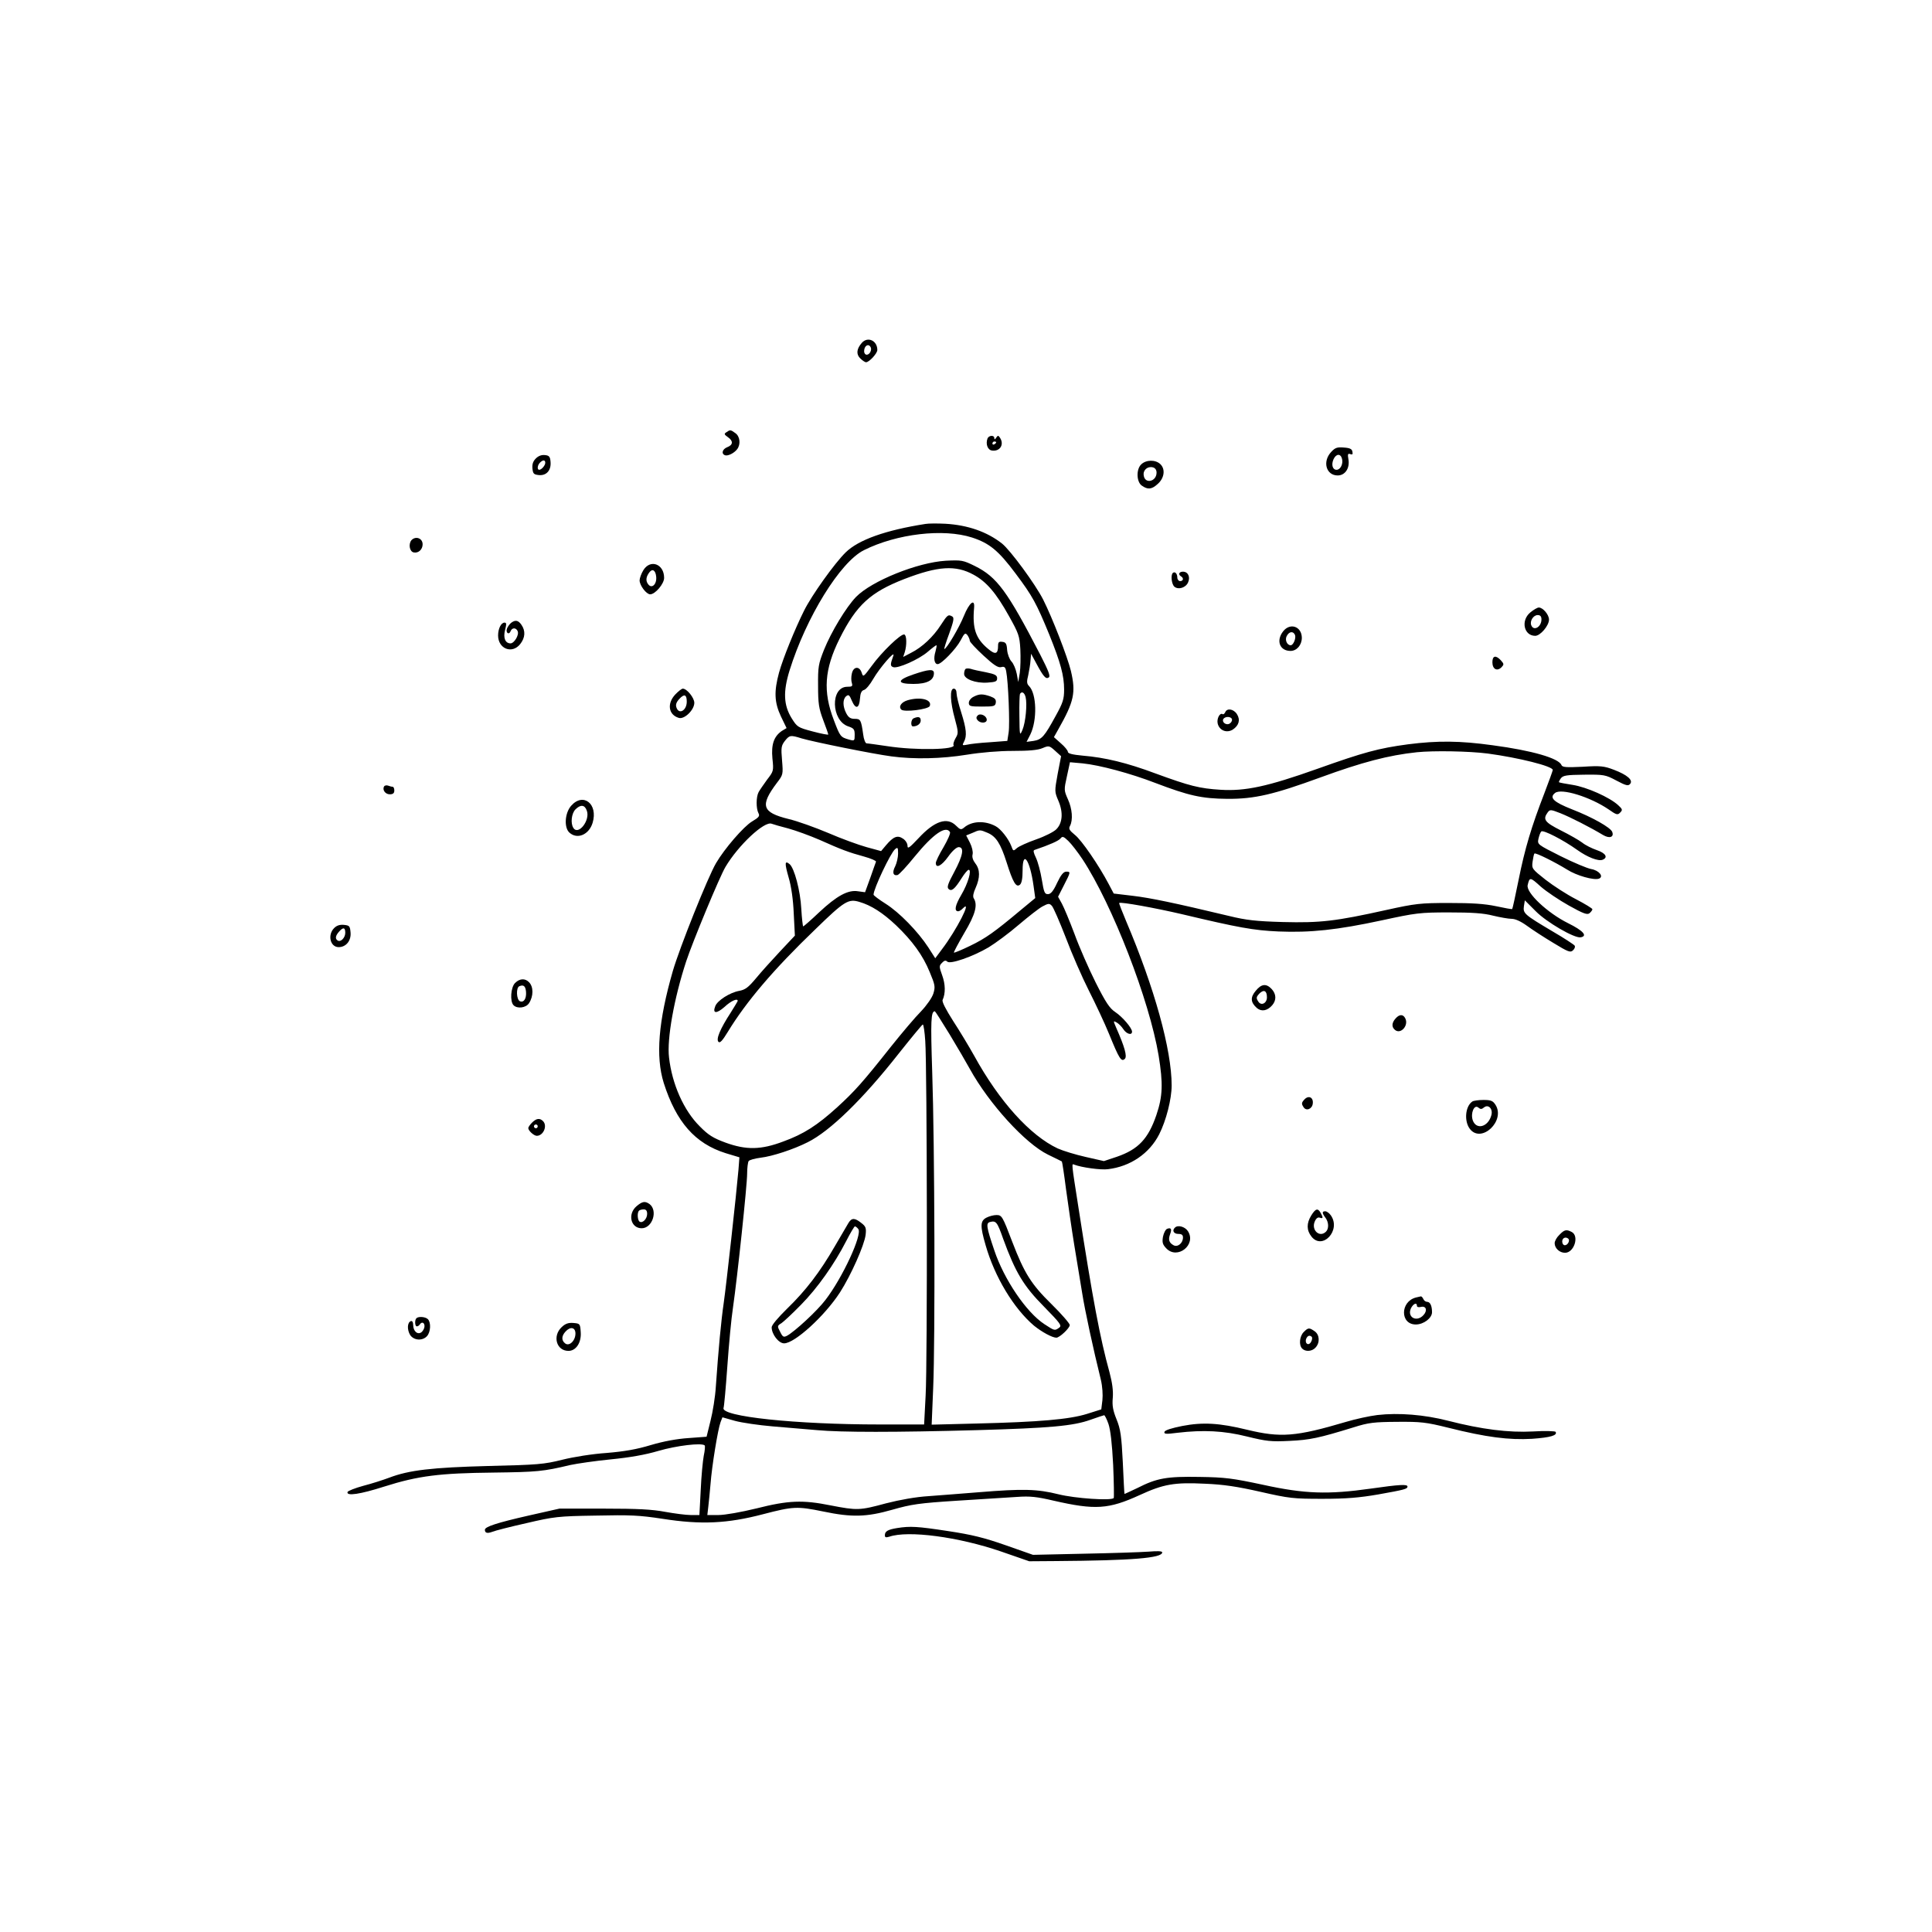
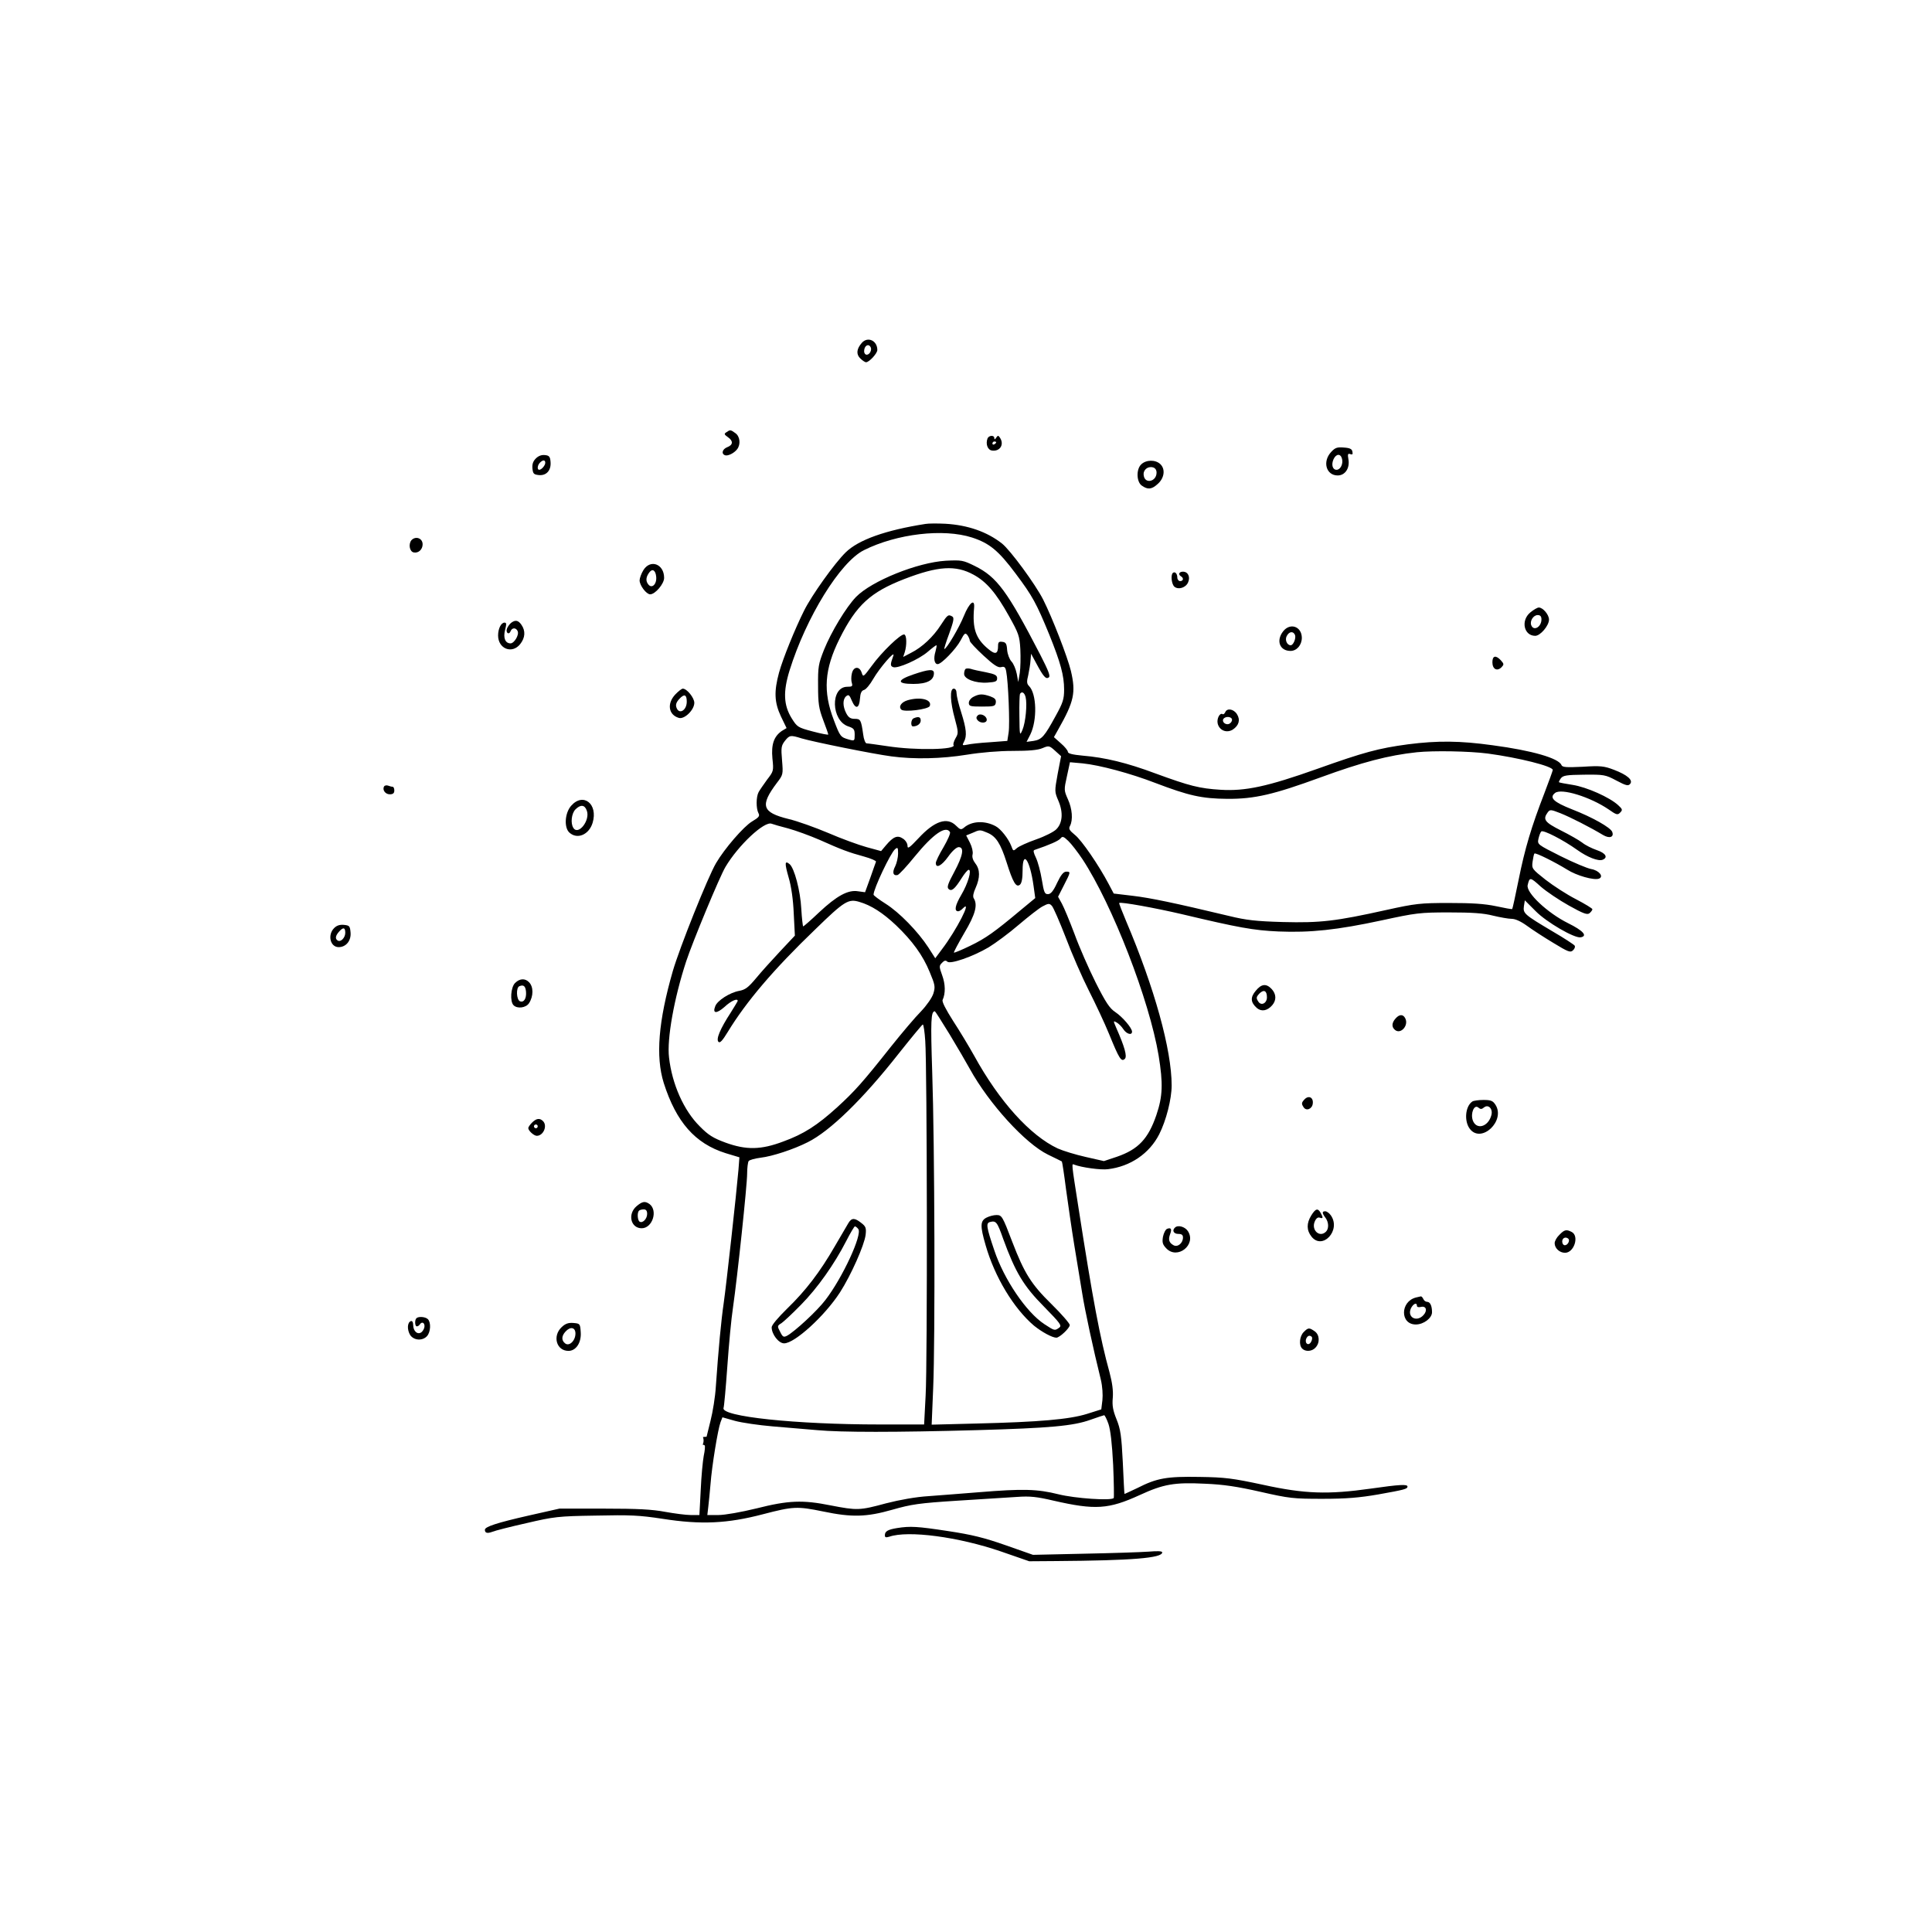
- <svg xmlns="http://www.w3.org/2000/svg" version="1.0" width="1024pt" height="1024pt" viewBox="0 0 1024 1024" preserveAspectRatio="xMidYMid meet">
-   <g transform="translate(0,1024) scale(0.1,-0.1)" fill="#000000" stroke="none">
-     <path d="M4568 8423 c-28 -32 -31 -60 -9 -82 12 -12 26 -21 31 -21 17 0 60 47 60 65 0 50 -51 73 -82 38z m46 -22 c9 -14 -4 -41 -20 -41 -8 0 -14 8 -14 18 0 29 22 43 34 23z" />
-     <path d="M3850 7949 c-13 -8 -12 -12 8 -26 29 -20 28 -41 -3 -53 -26 -10 -34 -35 -12 -43 15 -5 48 11 64 32 20 26 15 68 -9 85 -26 19 -28 19 -48 5z" />
-     <path d="M5234 7916 c-11 -30 1 -61 24 -64 42 -6 66 32 42 68 -9 13 -11 13 -20 0 -6 -10 -10 -11 -10 -2 0 17 -29 15 -36 -2z m46 -20 c0 -3 -4 -8 -10 -11 -5 -3 -10 -1 -10 4 0 6 5 11 10 11 6 0 10 -2 10 -4z" />
-     <path d="M7055 7844 c-47 -51 -26 -124 35 -124 39 0 65 38 57 85 -5 28 -3 33 10 28 11 -4 14 -1 11 13 -2 14 -13 20 -46 22 -35 3 -46 -1 -67 -24z m58 -36 c7 -26 -8 -58 -29 -58 -21 0 -29 27 -16 56 14 30 38 31 45 2z" />
-     <path d="M2840 7810 c-15 -15 -20 -31 -18 -53 3 -28 7 -32 34 -35 40 -4 66 25 62 70 -2 27 -7 34 -30 36 -17 2 -34 -4 -48 -18z m50 -23 c0 -14 -20 -37 -32 -37 -12 0 -10 24 4 38 16 16 28 15 28 -1z" />
-     <path d="M6048 7778 c-27 -27 -24 -93 4 -112 31 -22 52 -20 82 7 37 31 44 79 17 106 -26 26 -77 25 -103 -1z m82 -43 c0 -48 -62 -62 -68 -15 -5 28 20 50 48 43 13 -3 20 -14 20 -28z" />
-     <path d="M4905 7463 c-211 -33 -355 -84 -423 -151 -59 -58 -179 -226 -220 -308 -48 -96 -112 -253 -133 -329 -27 -100 -25 -157 10 -232 l30 -62 -25 -15 c-42 -29 -57 -71 -50 -146 7 -66 6 -68 -28 -112 -18 -25 -39 -55 -45 -66 -14 -26 -14 -87 -1 -112 8 -15 3 -22 -34 -44 -44 -26 -146 -144 -191 -221 -43 -73 -193 -448 -229 -572 -76 -264 -92 -452 -48 -593 66 -207 166 -321 328 -372 l73 -22 -5 -66 c-11 -128 -64 -607 -78 -705 -14 -96 -28 -246 -42 -445 -3 -52 -16 -133 -28 -180 l-21 -85 -95 -7 c-61 -4 -133 -17 -200 -37 -76 -23 -140 -34 -235 -42 -75 -5 -175 -21 -235 -36 -96 -24 -130 -27 -390 -33 -302 -8 -422 -22 -527 -62 -32 -12 -94 -32 -137 -43 -44 -12 -82 -27 -84 -33 -7 -23 67 -12 195 29 180 57 293 71 578 74 233 3 264 6 407 40 37 8 134 22 215 30 101 10 182 24 253 45 96 28 229 44 245 29 3 -3 1 -28 -5 -55 -5 -27 -13 -109 -16 -181 l-7 -133 -46 0 c-25 0 -86 8 -136 17 -69 13 -145 17 -325 17 l-235 0 -164 -37 c-167 -38 -231 -59 -231 -75 0 -17 12 -21 39 -11 14 6 96 27 181 46 146 34 167 37 367 40 182 4 231 2 355 -17 204 -32 344 -25 531 24 161 42 182 43 319 15 153 -32 230 -30 367 9 102 29 141 35 345 48 127 8 269 17 316 20 70 5 105 1 195 -20 219 -50 290 -46 456 30 126 58 184 68 345 60 99 -4 171 -15 295 -43 154 -35 174 -37 329 -37 125 0 196 6 294 23 140 25 156 29 156 42 0 13 -41 11 -195 -11 -226 -32 -350 -28 -569 20 -164 35 -202 40 -338 42 -174 3 -226 -6 -330 -59 -38 -18 -68 -32 -68 -31 -1 2 -5 78 -9 169 -7 140 -12 174 -33 226 -19 47 -24 73 -20 115 3 37 -3 80 -17 133 -51 184 -89 387 -165 875 -38 243 -37 233 -22 227 39 -15 141 -29 178 -24 119 14 220 83 272 185 37 73 66 187 66 259 0 189 -91 517 -241 870 -22 52 -39 96 -37 97 8 7 194 -27 331 -59 303 -72 380 -86 513 -92 170 -7 311 8 548 59 180 39 201 42 356 42 122 0 183 -4 233 -17 38 -9 82 -17 99 -17 19 0 48 -13 80 -36 27 -20 90 -61 140 -91 80 -49 92 -53 105 -40 9 8 13 19 9 25 -3 5 -56 40 -118 76 -150 89 -156 95 -151 133 l5 31 57 -57 c58 -59 206 -145 239 -139 38 7 14 35 -67 75 -109 54 -224 162 -214 202 10 43 13 43 69 -8 31 -27 98 -72 150 -101 77 -43 97 -50 109 -40 8 7 15 16 15 21 0 4 -39 28 -87 53 -49 25 -121 72 -161 103 -72 57 -74 59 -69 96 3 21 7 41 10 43 6 6 108 -45 173 -85 50 -32 142 -58 169 -48 27 11 0 44 -42 51 -21 4 -93 34 -161 68 -123 62 -124 62 -118 92 4 17 10 34 15 39 10 10 117 -45 191 -98 53 -38 111 -61 134 -52 30 12 17 35 -30 51 -26 9 -61 26 -78 40 -17 13 -68 42 -114 65 -85 43 -96 58 -69 95 12 16 16 16 67 -4 53 -21 159 -75 227 -116 34 -20 59 -11 48 17 -9 23 -104 77 -212 119 -99 39 -123 62 -91 87 33 27 187 -21 284 -87 41 -29 48 -31 61 -17 14 14 13 18 -11 40 -45 41 -165 95 -241 107 -38 6 -71 12 -72 14 -2 1 3 11 10 21 12 15 30 18 123 19 105 1 113 0 171 -31 51 -27 63 -30 73 -18 17 20 -15 48 -86 75 -52 20 -71 22 -166 16 -86 -4 -107 -3 -112 9 -14 36 -154 77 -365 105 -173 24 -291 25 -448 5 -157 -21 -234 -42 -481 -130 -264 -94 -382 -119 -512 -111 -113 7 -164 20 -347 87 -150 56 -265 84 -385 94 -53 5 -78 11 -78 20 0 7 -17 28 -37 45 l-37 33 23 41 c84 148 94 195 67 310 -18 74 -98 281 -147 378 -41 81 -174 262 -218 297 -80 63 -182 98 -300 105 -42 2 -89 2 -106 -1z m247 -72 c92 -30 140 -69 231 -191 90 -120 110 -157 179 -325 59 -147 78 -215 78 -290 0 -50 -6 -70 -45 -140 -59 -108 -73 -125 -117 -132 l-37 -5 20 39 c37 76 34 216 -7 257 -12 12 -13 23 -4 58 5 24 11 59 12 78 l3 35 27 -50 c38 -71 51 -86 66 -76 11 6 0 34 -45 122 -174 336 -229 411 -346 469 -63 31 -70 32 -154 28 -150 -9 -393 -107 -476 -192 -52 -54 -131 -184 -170 -281 -29 -74 -32 -89 -31 -190 0 -94 4 -120 27 -181 15 -39 27 -74 27 -77 0 -3 -37 4 -82 16 -80 21 -83 24 -112 70 -43 70 -46 141 -11 254 88 282 268 574 394 637 174 87 421 116 573 67z m8 -197 c68 -37 119 -96 187 -218 52 -93 57 -106 61 -177 2 -43 1 -99 -3 -126 l-8 -48 -8 44 c-5 24 -17 54 -28 65 -11 12 -21 39 -23 61 -2 33 -7 41 -25 43 -18 3 -23 -2 -23 -20 0 -45 -14 -50 -53 -17 -66 55 -84 108 -74 219 4 50 -26 25 -54 -44 -25 -62 -92 -176 -104 -176 -2 0 9 37 26 82 23 64 27 83 17 90 -22 13 -26 10 -61 -44 -40 -63 -100 -119 -158 -148 l-42 -22 8 24 c12 38 11 91 -2 95 -17 6 -121 -94 -174 -168 -43 -58 -44 -59 -52 -34 -12 36 -44 33 -52 -5 -4 -16 -4 -39 0 -50 5 -17 2 -20 -24 -20 -91 0 -86 -180 5 -210 30 -10 34 -16 34 -45 0 -32 -1 -33 -30 -25 -45 13 -47 15 -80 102 -59 153 -51 270 30 433 89 178 163 246 343 316 179 69 272 75 367 23z m-20 -350 c0 -7 33 -42 73 -79 54 -50 77 -65 93 -61 17 5 23 0 27 -22 11 -54 20 -279 13 -324 l-7 -45 -92 -7 c-51 -3 -105 -9 -121 -13 -26 -5 -27 -4 -17 15 17 31 13 69 -14 155 -14 43 -25 89 -25 102 0 16 -6 25 -15 25 -22 0 -19 -70 6 -160 19 -70 19 -77 4 -102 -9 -16 -14 -32 -11 -37 16 -25 -201 -29 -350 -6 -54 8 -104 15 -111 15 -6 0 -15 21 -18 48 -11 77 -14 82 -45 82 -22 0 -33 7 -45 30 -19 37 -19 74 0 90 13 10 17 7 30 -24 20 -47 39 -42 43 11 2 29 8 42 21 46 10 2 32 28 49 58 34 59 118 156 107 124 -17 -47 -17 -55 -1 -61 24 -9 137 41 184 82 22 19 42 34 45 34 3 0 0 -15 -5 -34 -11 -36 -6 -66 12 -66 20 0 97 80 121 125 21 40 25 43 37 28 6 -9 12 -22 12 -29z m296 -299 c9 -37 0 -134 -17 -174 -14 -33 -15 -31 -16 75 -1 60 1 112 3 116 10 16 24 7 30 -17z m-1186 -219 c61 -18 376 -82 475 -95 119 -16 265 -13 400 9 74 12 168 20 243 20 85 0 133 4 158 15 33 14 36 13 66 -14 l32 -29 -18 -93 c-17 -94 -17 -95 4 -144 26 -61 22 -118 -12 -151 -13 -13 -60 -37 -106 -53 -46 -16 -92 -37 -102 -46 -19 -17 -20 -17 -30 11 -15 39 -56 91 -83 105 -57 31 -127 28 -168 -8 -15 -12 -20 -11 -42 11 -47 47 -114 25 -199 -67 -48 -51 -58 -58 -58 -40 0 13 -11 30 -24 38 -29 20 -51 11 -90 -35 l-26 -31 -77 21 c-43 12 -134 45 -203 75 -69 29 -163 63 -210 74 -142 35 -153 71 -62 192 33 43 33 45 27 119 -6 68 -4 78 15 103 25 31 29 32 90 13z m3636 -80 c163 -22 344 -67 344 -87 0 -4 -20 -59 -44 -122 -69 -178 -104 -295 -137 -460 -17 -84 -32 -153 -34 -155 -1 -2 -40 5 -86 15 -62 13 -127 17 -249 17 -152 0 -178 -3 -332 -37 -270 -60 -350 -69 -548 -64 -143 4 -195 10 -285 32 -293 70 -418 96 -511 107 l-101 12 -27 51 c-51 97 -143 232 -179 260 -29 24 -34 32 -26 47 17 32 12 92 -11 142 -21 47 -21 50 -5 122 l16 74 67 -6 c90 -9 254 -53 386 -104 176 -67 245 -83 381 -84 145 -1 246 23 495 114 219 80 359 117 510 133 88 9 276 6 376 -7z m-3708 -397 c40 -11 114 -38 165 -60 116 -52 156 -67 237 -89 36 -10 64 -22 63 -27 -2 -4 -15 -43 -30 -85 l-28 -77 -37 5 c-53 9 -113 -24 -207 -112 -43 -41 -81 -74 -84 -74 -2 0 -7 42 -10 93 -5 97 -37 216 -62 237 -26 21 -27 6 -5 -71 14 -47 24 -117 27 -191 l6 -117 -78 -83 c-43 -46 -101 -110 -128 -143 -41 -49 -57 -61 -90 -67 -49 -9 -115 -51 -126 -81 -16 -40 7 -41 49 -4 34 32 70 48 70 32 0 -2 -17 -30 -37 -62 -56 -86 -79 -141 -65 -155 8 -8 21 6 49 52 98 161 244 333 467 547 151 147 173 160 230 143 63 -18 125 -58 195 -124 86 -82 143 -160 179 -249 28 -67 30 -77 19 -113 -7 -22 -34 -61 -65 -94 -30 -30 -102 -115 -161 -189 -149 -188 -190 -234 -284 -320 -107 -97 -178 -142 -285 -181 -119 -45 -197 -46 -307 -6 -65 24 -91 40 -136 86 -85 84 -147 224 -163 365 -12 98 27 315 91 510 34 103 177 448 208 500 68 115 207 245 245 229 8 -3 48 -15 88 -25z m857 -19 c4 -6 -12 -42 -34 -80 -23 -38 -41 -76 -41 -84 0 -31 31 -15 66 34 21 30 44 50 55 50 31 0 23 -45 -23 -131 -33 -61 -40 -81 -31 -90 16 -16 33 -2 70 57 15 24 32 44 37 44 18 0 -4 -74 -39 -133 -33 -56 -39 -87 -16 -87 5 0 17 7 25 16 51 51 -34 -116 -112 -218 l-35 -47 -37 58 c-55 84 -153 185 -226 231 -35 22 -64 44 -64 48 0 31 90 221 114 241 14 12 16 9 16 -23 0 -20 -7 -50 -15 -67 -17 -32 -12 -52 12 -47 8 2 49 46 91 98 98 120 165 166 187 130z m199 -4 c45 -19 69 -56 101 -156 34 -108 51 -136 71 -119 9 8 14 32 14 76 0 112 39 55 58 -82 l9 -65 -75 -62 c-141 -118 -187 -151 -270 -191 -45 -22 -84 -38 -86 -36 -2 2 23 49 55 104 59 99 72 149 50 184 -6 9 -2 29 10 55 24 54 24 97 -1 129 -13 17 -19 34 -15 49 3 13 -3 39 -14 61 l-20 39 32 13 c40 18 41 18 81 1z m504 -141 c158 -241 354 -746 403 -1040 24 -148 22 -215 -12 -315 -43 -126 -96 -182 -209 -221 l-69 -23 -97 22 c-53 12 -119 32 -148 45 -145 68 -309 248 -443 492 -28 50 -78 133 -112 185 -38 60 -59 100 -55 110 16 35 15 83 -2 130 -17 47 -17 51 -1 67 12 13 20 14 28 6 15 -15 134 26 219 76 36 22 108 75 159 119 52 44 109 89 127 98 30 16 36 17 49 3 8 -8 41 -84 74 -169 32 -85 87 -211 122 -280 35 -69 84 -173 108 -232 53 -130 64 -148 83 -130 13 13 -1 63 -46 165 -16 37 -16 38 2 28 11 -6 27 -22 36 -36 17 -26 46 -34 46 -13 0 19 -50 78 -89 104 -30 20 -50 50 -104 157 -36 72 -87 188 -112 257 -26 69 -56 141 -67 161 l-20 36 31 61 c37 72 36 72 12 72 -14 0 -28 -17 -48 -59 -20 -44 -34 -60 -48 -60 -18 -1 -22 9 -33 76 -7 43 -21 95 -31 116 -13 27 -16 40 -8 42 82 28 127 48 138 61 10 13 16 11 41 -13 16 -15 50 -59 76 -98z m-705 -927 c41 -68 89 -150 107 -183 102 -185 294 -396 415 -455 39 -19 72 -35 73 -36 2 -2 12 -67 22 -146 11 -79 30 -213 44 -298 14 -85 33 -200 42 -255 14 -89 57 -289 99 -459 8 -34 11 -79 8 -107 l-6 -49 -76 -24 c-93 -29 -254 -43 -585 -51 l-238 -6 8 193 c11 254 8 1292 -5 1673 -9 277 -7 325 14 325 2 0 37 -55 78 -122z m-129 -35 c10 -135 12 -1708 2 -1880 l-8 -153 -236 0 c-443 0 -845 42 -827 88 3 7 12 107 20 220 8 114 21 254 30 312 23 159 75 648 75 710 0 30 4 60 8 66 4 6 33 14 64 18 61 7 174 44 249 82 119 59 295 231 484 472 66 83 123 152 126 152 4 0 10 -39 13 -87z m971 -2030 c11 -33 19 -102 25 -218 4 -93 5 -172 3 -175 -14 -15 -205 -2 -293 20 -112 28 -189 30 -420 11 -91 -7 -212 -17 -270 -21 -65 -4 -150 -19 -224 -38 -140 -38 -153 -38 -293 -11 -149 30 -224 27 -394 -16 -82 -20 -167 -35 -201 -35 l-59 0 5 43 c3 23 8 78 12 122 7 94 39 290 53 327 l10 26 67 -19 c37 -10 127 -23 198 -29 72 -6 178 -15 236 -20 131 -12 415 -12 850 0 384 11 509 22 600 55 36 13 68 23 72 24 3 1 14 -20 23 -46z" />
-     <path d="M5117 6694 c-4 -4 -7 -16 -7 -26 0 -27 60 -50 123 -46 44 3 52 6 52 23 0 16 -11 22 -60 32 -33 6 -69 14 -80 18 -11 3 -24 3 -28 -1z" />
-     <path d="M4840 6665 c-88 -30 -87 -50 1 -50 72 0 109 19 109 57 0 23 -25 22 -110 -7z" />
-     <path d="M5160 6547 c-14 -7 -25 -21 -25 -32 0 -18 7 -20 70 -20 64 0 70 2 73 21 2 17 -5 24 -29 33 -41 14 -58 14 -89 -2z" />
-     <path d="M4812 6529 c-35 -10 -51 -34 -35 -50 15 -15 144 1 151 19 13 34 -48 50 -116 31z" />
-     <path d="M5182 6448 c-8 -8 -9 -15 -1 -25 15 -18 49 -17 49 2 0 21 -34 37 -48 23z" />
-     <path d="M4843 6433 c-15 -5 -18 -43 -4 -43 23 0 41 14 41 31 0 19 -12 23 -37 12z" />
-     <path d="M5230 3787 c-35 -17 -36 -44 -6 -147 48 -168 149 -335 256 -426 42 -34 97 -64 119 -64 17 0 71 51 71 67 0 8 -44 59 -98 112 -106 104 -143 163 -206 327 -53 139 -56 144 -85 144 -14 0 -37 -6 -51 -13z m87 -113 c65 -178 108 -250 216 -359 88 -90 96 -101 81 -112 -24 -17 -24 -17 -79 19 -96 63 -214 238 -265 391 -42 124 -45 144 -23 150 32 8 38 2 70 -89z" />
-     <path d="M4497 3758 c-8 -13 -40 -68 -72 -123 -79 -137 -154 -235 -252 -330 -49 -48 -83 -88 -83 -100 0 -37 37 -85 66 -85 56 0 215 145 296 270 59 92 129 250 136 305 4 36 1 45 -23 63 -35 28 -51 28 -68 0z m52 -32 c23 -28 -83 -258 -174 -376 -44 -58 -162 -167 -204 -190 -18 -9 -23 -6 -36 21 -16 30 -16 32 7 46 13 9 59 52 103 97 87 88 177 215 240 338 22 43 43 78 46 78 4 0 12 -6 18 -14z" />
-     <path d="M2180 7376 c-16 -21 -9 -60 13 -64 25 -5 47 16 47 43 0 33 -38 46 -60 21z" />
-     <path d="M3410 7218 c-11 -18 -20 -43 -20 -54 0 -27 36 -74 56 -74 27 0 74 56 74 87 0 74 -73 101 -110 41z m68 -35 c4 -40 -24 -66 -43 -39 -14 18 -11 40 8 64 16 20 32 8 35 -25z" />
-     <path d="M6216 7203 c-12 -12 -6 -61 9 -73 21 -17 60 -5 72 23 13 29 0 57 -27 57 -21 0 -27 -15 -10 -25 15 -9 12 -25 -5 -25 -8 0 -15 9 -15 19 0 21 -13 34 -24 24z" />
-     <path d="M8111 6994 c-52 -43 -34 -124 26 -124 27 0 73 54 73 86 0 26 -32 64 -54 64 -8 0 -28 -12 -45 -26z m59 -37 c0 -40 -41 -64 -54 -31 -9 22 11 54 34 54 14 0 20 -7 20 -23z" />
-     <path d="M2708 6938 c-8 -7 -18 -21 -21 -30 -8 -22 11 -35 19 -14 8 21 30 20 38 0 8 -20 -19 -64 -38 -64 -28 0 -40 29 -29 71 8 31 8 39 -3 39 -18 0 -34 -32 -34 -68 0 -71 74 -100 117 -46 27 34 29 70 7 102 -17 25 -33 28 -56 10z" />
-     <path d="M6801 6894 c-39 -50 -18 -104 39 -104 33 0 60 31 60 70 -1 60 -62 81 -99 34z m63 -20 c6 -17 -9 -54 -23 -54 -20 0 -32 29 -21 49 13 25 35 27 44 5z" />
-     <path d="M7910 6730 c0 -36 24 -50 48 -27 14 15 14 18 -3 37 -27 29 -45 25 -45 -10z" />
-     <path d="M3579 6559 c-45 -48 -36 -108 19 -124 29 -9 82 42 82 80 0 26 -39 75 -61 75 -6 0 -24 -14 -40 -31z m61 -38 c0 -47 -42 -71 -55 -30 -5 14 0 28 16 45 26 28 39 23 39 -15z" />
-     <path d="M6494 6465 c-4 -8 -10 -13 -14 -10 -15 9 -32 -25 -26 -50 9 -37 48 -52 80 -32 33 22 41 52 22 82 -18 28 -53 33 -62 10z m36 -40 c0 -9 -7 -18 -16 -22 -18 -7 -39 11 -30 26 11 17 46 13 46 -4z" />
-     <path d="M2036 6072 c-11 -18 6 -42 30 -42 17 0 24 6 24 20 0 11 -4 20 -9 20 -5 0 -16 3 -24 6 -8 3 -18 1 -21 -4z" />
-     <path d="M3027 5969 c-34 -39 -38 -116 -9 -142 42 -38 104 -11 123 52 30 100 -50 163 -114 90z m83 -25 c20 -51 -45 -134 -71 -92 -16 24 -10 77 11 98 27 27 49 25 60 -6z" />
-     <path d="M1771 5321 c-36 -36 -21 -101 24 -101 39 0 67 34 63 78 -3 34 -6 37 -35 40 -22 2 -38 -3 -52 -17z m59 -25 c0 -26 -24 -51 -40 -41 -15 9 -12 26 7 47 22 25 33 23 33 -6z" />
-     <path d="M2730 5030 c-23 -23 -28 -98 -8 -118 20 -20 66 -14 82 11 24 37 24 87 0 111 -21 22 -50 20 -74 -4z m58 -46 c3 -36 -11 -59 -32 -51 -19 8 -22 73 -3 80 22 9 32 1 35 -29z" />
-     <path d="M6656 4989 c-30 -35 -28 -62 6 -92 24 -20 55 -15 81 15 23 27 22 59 -3 86 -28 30 -54 28 -84 -9z m59 -35 c0 -32 -31 -47 -46 -22 -12 18 -11 24 7 43 23 22 39 14 39 -21z" />
-     <path d="M7397 4842 c-21 -23 -22 -46 -3 -61 30 -25 74 24 54 62 -11 22 -31 22 -51 -1z" />
-     <path d="M6915 4414 c-17 -18 -18 -24 -6 -42 14 -23 46 -10 49 19 4 32 -21 45 -43 23z" />
-     <path d="M7804 4402 c-38 -25 -45 -105 -13 -146 61 -78 190 44 135 129 -14 21 -24 25 -64 25 -26 0 -52 -4 -58 -8z m61 -32 c23 19 48 -6 40 -39 -16 -64 -80 -82 -99 -29 -13 38 8 86 29 68 12 -10 18 -10 30 0z" />
-     <path d="M2820 4290 c-11 -11 -20 -24 -20 -29 0 -14 30 -41 45 -41 35 0 58 53 33 78 -17 17 -35 15 -58 -8z m30 -20 c0 -5 -4 -10 -10 -10 -5 0 -10 5 -10 10 0 6 5 10 10 10 6 0 10 -4 10 -10z" />
-     <path d="M3374 3847 c-49 -42 -31 -117 27 -117 57 0 87 93 42 128 -24 17 -38 15 -69 -11z m56 -41 c0 -26 -24 -51 -40 -41 -11 7 -14 48 -3 58 3 4 15 7 25 7 12 0 18 -7 18 -24z" />
-     <path d="M6950 3798 c-26 -42 -25 -79 1 -112 58 -74 158 33 103 112 -8 12 -22 22 -30 22 -18 0 -17 -10 1 -34 18 -24 19 -58 3 -74 -34 -34 -80 9 -59 55 7 16 17 23 26 19 18 -6 19 -1 5 25 -15 27 -27 24 -50 -13z" />
-     <path d="M6227 3733 c-16 -15 -6 -33 18 -33 18 0 25 -5 25 -19 0 -30 -28 -53 -50 -41 -24 13 -29 30 -18 59 10 27 5 36 -16 28 -8 -3 -18 -22 -22 -42 -5 -30 -2 -41 17 -61 59 -63 162 19 115 91 -16 24 -54 34 -69 18z" />
-     <path d="M8265 3695 c-14 -13 -25 -33 -25 -44 0 -27 26 -51 55 -51 48 0 76 88 36 110 -29 15 -39 13 -66 -15z m48 -21 c9 -10 -4 -34 -19 -34 -8 0 -14 9 -14 20 0 19 19 27 33 14z" />
-     <path d="M7505 3363 c-84 -21 -85 -143 -1 -143 42 0 86 34 86 65 0 34 -10 55 -26 55 -8 0 -17 7 -20 15 -4 8 -9 14 -13 14 -3 -1 -15 -3 -26 -6z m5 -44 c0 -7 9 -9 21 -6 28 7 36 -19 14 -43 -36 -40 -88 -12 -67 35 12 25 32 34 32 14z" />
-     <path d="M2207 3253 c-10 -10 -8 -43 2 -43 6 0 13 5 16 10 10 16 25 11 25 -9 0 -10 -7 -24 -15 -31 -20 -17 -45 3 -45 37 0 15 -5 23 -12 21 -20 -7 -21 -46 -4 -74 20 -29 65 -32 89 -6 20 22 22 73 5 90 -13 13 -50 16 -61 5z" />
-     <path d="M2977 3206 c-50 -47 -28 -126 36 -126 40 0 69 44 65 99 -3 45 -4 46 -39 49 -26 2 -42 -3 -62 -22z m73 -34 c0 -38 -33 -70 -55 -52 -20 16 -19 39 2 62 26 29 53 23 53 -10z" />
-     <path d="M6910 3180 c-22 -22 -27 -69 -8 -88 18 -18 53 -15 71 6 24 26 21 68 -5 86 -29 20 -34 20 -58 -4z m43 -26 c3 -4 2 -16 -4 -26 -13 -24 -35 -9 -26 16 7 17 19 21 30 10z" />
-     <path d="M7300 2740 c-41 -5 -115 -21 -165 -36 -267 -79 -347 -85 -525 -42 -147 36 -235 41 -344 20 -55 -11 -91 -22 -94 -31 -4 -12 8 -13 69 -5 137 16 245 11 369 -20 102 -25 127 -28 225 -23 108 5 155 15 340 72 79 25 107 28 230 29 126 1 153 -2 270 -31 203 -51 323 -66 445 -59 98 7 136 18 125 37 -3 4 -57 6 -119 2 -130 -7 -273 11 -452 57 -125 32 -260 43 -374 30z" />
-     <path d="M4755 2141 c-49 -8 -65 -17 -65 -38 0 -12 5 -13 23 -8 100 35 368 -1 592 -78 l150 -52 140 1 c408 3 565 16 565 46 0 7 -24 8 -72 4 -40 -3 -194 -8 -343 -11 l-270 -6 -145 51 c-114 40 -179 56 -305 75 -164 25 -200 27 -270 16z" />
+ <svg xmlns="http://www.w3.org/2000/svg" version="1.0" id="레이어_1" x="0px" y="0px" viewBox="0 0 1024 1024" style="enable-background:new 0 0 1024 1024;" xml:space="preserve">
+   <g transform="translate(0,1024) scale(0.1,-0.1)">
+     <path d="M4568,8423c-28-32-31-60-9-82c12-12,26-21,31-21c17,0,60,47,60,65C4650,8435,4599,8458,4568,8423z M4614,8401   c9-14-4-41-20-41c-8,0-14,8-14,18C4580,8407,4602,8421,4614,8401z" />
+     <path d="M3850,7949c-13-8-12-12,8-26c29-20,28-41-3-53c-26-10-34-35-12-43c15-5,48,11,64,32c20,26,15,68-9,85   C3872,7963,3870,7963,3850,7949z" />
+     <path d="M5234,7916c-11-30,1-61,24-64c42-6,66,32,42,68c-9,13-11,13-20,0c-6-10-10-11-10-2C5270,7935,5241,7933,5234,7916z    M5280,7896c0-3-4-8-10-11c-5-3-10-1-10,4c0,6,5,11,10,11C5276,7900,5280,7898,5280,7896z" />
+     <path d="M7055,7844c-47-51-26-124,35-124c39,0,65,38,57,85c-5,28-3,33,10,28c11-4,14-1,11,13c-2,14-13,20-46,22   C7087,7871,7076,7867,7055,7844z M7113,7808c7-26-8-58-29-58s-29,27-16,56C7082,7836,7106,7837,7113,7808z" />
+     <path d="M2840,7810c-15-15-20-31-18-53c3-28,7-32,34-35c40-4,66,25,62,70c-2,27-7,34-30,36C2871,7830,2854,7824,2840,7810z    M2890,7787c0-14-20-37-32-37s-10,24,4,38C2878,7804,2890,7803,2890,7787z" />
+     <path d="M6048,7778c-27-27-24-93,4-112c31-22,52-20,82,7c37,31,44,79,17,106C6125,7805,6074,7804,6048,7778z M6130,7735   c0-48-62-62-68-15c-5,28,20,50,48,43C6123,7760,6130,7749,6130,7735z" />
+     <path d="M8554,6160c-52,20-71,22-166,16c-86-4-107-3-112,9c-14,36-154,77-365,105c-173,24-291,25-448,5c-157-21-234-42-481-130   c-264-94-382-119-512-111c-113,7-164,20-347,87c-150,56-265,84-385,94c-53,5-78,11-78,20c0,7-17,28-37,45l-37,33l23,41   c84,148,94,195,67,310c-18,74-98,281-147,378c-41,81-174,262-218,297c-80,63-182,98-300,105c-42,2-89,2-106-1   c-211-33-355-84-423-151c-59-58-179-226-220-308c-48-96-112-253-133-329c-27-100-25-157,10-232l30-62l-25-15c-42-29-57-71-50-146   c7-66,6-68-28-112c-18-25-39-55-45-66c-14-26-14-87-1-112c8-15,3-22-34-44c-44-26-146-144-191-221c-43-73-193-448-229-572   c-76-264-92-452-48-593c66-207,166-321,328-372l73-22l-5-66c-11-128-64-607-78-705c-14-96-28-246-42-445c-3-52-16-133-28-180   l-21-85l-19.1-1.4c4.8-13.5,4.6-28.5-1.8-40.5c5.2-0.9,8.9-2.3,10.9-4.1c3-3,1-28-5-55c-5-27-13-109-16-181l-7-133h-46   c-25,0-86,8-136,17c-69,13-145,17-325,17h-235l-164-37c-167-38-231-59-231-75c0-17,12-21,39-11c14,6,96,27,181,46   c146,34,167,37,367,40c182,4,231,2,355-17c204-32,344-25,531,24c161,42,182,43,319,15c153-32,230-30,367,9c102,29,141,35,345,48   c127,8,269,17,316,20c70,5,105,1,195-20c219-50,290-46,456,30c126,58,184,68,345,60c99-4,171-15,295-43c154-35,174-37,329-37   c125,0,196,6,294,23c140,25,156,29,156,42c0,13-41,11-195-11c-226-32-350-28-569,20c-164,35-202,40-338,42c-174,3-226-6-330-59   c-38-18-68-32-68-31c-1,2-5,78-9,169c-7,140-12,174-33,226c-19,47-24,73-20,115c3,37-3,80-17,133c-51,184-89,387-165,875   c-38,243-37,233-22,227c39-15,141-29,178-24c119,14,220,83,272,185c37,73,66,187,66,259c0,189-91,517-241,870c-22,52-39,96-37,97   c8,7,194-27,331-59c303-72,380-86,513-92c170-7,311,8,548,59c180,39,201,42,356,42c122,0,183-4,233-17c38-9,82-17,99-17   c19,0,48-13,80-36c27-20,90-61,140-91c80-49,92-53,105-40c9,8,13,19,9,25c-3,5-56,40-118,76c-150,89-156,95-151,133l5,31l57-57   c58-59,206-145,239-139c38,7,14,35-67,75c-109,54-224,162-214,202c10,43,13,43,69-8c31-27,98-72,150-101c77-43,97-50,109-40   c8,7,15,16,15,21c0,4-39,28-87,53c-49,25-121,72-161,103c-72,57-74,59-69,96c3,21,7,41,10,43c6,6,108-45,173-85   c50-32,142-58,169-48c27,11,0,44-42,51c-21,4-93,34-161,68c-123,62-124,62-118,92c4,17,10,34,15,39c10,10,117-45,191-98   c53-38,111-61,134-52c30,12,17,35-30,51c-26,9-61,26-78,40c-17,13-68,42-114,65c-85,43-96,58-69,95c12,16,16,16,67-4   c53-21,159-75,227-116c34-20,59-11,48,17c-9,23-104,77-212,119c-99,39-123,62-91,87c33,27,187-21,284-87c41-29,48-31,61-17   c14,14,13,18-11,40c-45,41-165,95-241,107c-38,6-71,12-72,14c-2,1,3,11,10,21c12,15,30,18,123,19c105,1,113,0,171-31   c51-27,63-30,73-18C8657,6105,8625,6133,8554,6160z M4185,6687c88,282,268,574,394,637c174,87,421,116,573,67c92-30,140-69,231-191   c90-120,110-157,179-325c59-147,78-215,78-290c0-50-6-70-45-140c-59-108-73-125-117-132l-37-5l20,39c37,76,34,216-7,257   c-12,12-13,23-4,58c5,24,11,59,12,78l3,35l27-50c38-71,51-86,66-76c11,6,0,34-45,122c-174,336-229,411-346,469c-63,31-70,32-154,28   c-150-9-393-107-476-192c-52-54-131-184-170-281c-29-74-32-89-31-190c0-94,4-120,27-181c15-39,27-74,27-77s-37,4-82,16   c-80,21-83,24-112,70C4153,6503,4150,6574,4185,6687z M5095,6463c-14,43-25,89-25,102c0,16-6,25-15,25c-22,0-19-70,6-160   c19-70,19-77,4-102c-9-16-14-32-11-37c16-25-201-29-350-6c-54,8-104,15-111,15c-6,0-15,21-18,48c-11,77-14,82-45,82   c-22,0-33,7-45,30c-19,37-19,74,0,90c13,10,17,7,30-24c20-47,39-42,43,11c2,29,8,42,21,46c10,2,32,28,49,58c34,59,118,156,107,124   c-17-47-17-55-1-61c24-9,137,41,184,82c22,19,42,34,45,34c3,0,0-15-5-34c-11-36-6-66,12-66c20,0,97,80,121,125c21,40,25,43,37,28   c6-9,12-22,12-29c0-7,33-42,73-79c54-50,77-65,93-61c17,5,23,0,27-22c11-54,20-279,13-324l-7-45l-92-7c-51-3-105-9-121-13   c-26-5-27-4-17,15C5126,6339,5122,6377,5095,6463z M5338,6795c-2,33-7,41-25,43c-18,3-23-2-23-20c0-45-14-50-53-17   c-66,55-84,108-74,219c4,50-26,25-54-44c-25-62-92-176-104-176c-2,0,9,37,26,82c23,64,27,83,17,90c-22,13-26,10-61-44   c-40-63-100-119-158-148l-42-22l8,24c12,38,11,91-2,95c-17,6-121-94-174-168c-43-58-44-59-52-34c-12,36-44,33-52-5c-4-16-4-39,0-50   c5-17,2-20-24-20c-91,0-86-180,5-210c30-10,34-16,34-45c0-32-1-33-30-25c-45,13-47,15-80,102c-59,153-51,270,30,433   c89,178,163,246,343,316c179,69,272,75,367,23c68-37,119-96,187-218c52-93,57-106,61-177c2-43,1-99-3-126l-8-48l-8,44   c-5,24-17,54-28,65C5350,6746,5340,6773,5338,6795z M5406,6562c10,16,24,7,30-17c9-37,0-134-17-174c-14-33-15-31-16,75   C5402,6506,5404,6558,5406,6562z M4118,6091c33,43,33,45,27,119c-6,68-4,78,15,103c25,31,29,32,90,13c61-18,376-82,475-95   c119-16,265-13,400,9c74,12,168,20,243,20c85,0,133,4,158,15c33,14,36,13,66-14l32-29l-18-93c-17-94-17-95,4-144   c26-61,22-118-12-151c-13-13-60-37-106-53c-46-16-92-37-102-46c-19-17-20-17-30,11c-15,39-56,91-83,105c-57,31-127,28-168-8   c-15-12-20-11-42,11c-47,47-114,25-199-67c-48-51-58-58-58-40c0,13-11,30-24,38c-29,20-51,11-90-35l-26-31l-77,21   c-43,12-134,45-203,75c-69,29-163,63-210,74C4038,5934,4027,5970,4118,6091z M4757,5602c8,2,49,46,91,98c98,120,165,166,187,130   c4-6-12-42-34-80c-23-38-41-76-41-84c0-31,31-15,66,34c21,30,44,50,55,50c31,0,23-45-23-131c-33-61-40-81-31-90c16-16,33-2,70,57   c15,24,32,44,37,44c18,0-4-74-39-133c-33-56-39-87-16-87c5,0,17,7,25,16c51,51-34-116-112-218l-35-47l-37,58   c-55,84-153,185-226,231c-35,22-64,44-64,48c0,31,90,221,114,241c14,12,16,9,16-23c0-20-7-50-15-67C4728,5617,4733,5597,4757,5602z    M5111,5295c59,99,72,149,50,184c-6,9-2,29,10,55c24,54,24,97-1,129c-13,17-19,34-15,49c3,13-3,39-14,61l-20,39l32,13   c40,18,41,18,81,1c45-19,69-56,101-156c34-108,51-136,71-119c9,8,14,32,14,76c0,112,39,55,58-82l9-65l-75-62   c-141-118-187-151-270-191c-45-22-84-38-86-36C5054,5193,5079,5240,5111,5295z M3845,4184c-65,24-91,40-136,86   c-85,84-147,224-163,365c-12,98,27,315,91,510c34,103,177,448,208,500c68,115,207,245,245,229c8-3,48-15,88-25c40-11,114-38,165-60   c116-52,156-67,237-89c36-10,64-22,63-27c-2-4-15-43-30-85l-28-77l-37,5c-53,9-113-24-207-112c-43-41-81-74-84-74c-2,0-7,42-10,93   c-5,97-37,216-62,237c-26,21-27,6-5-71c14-47,24-117,27-191l6-117l-78-83c-43-46-101-110-128-143c-41-49-57-61-90-67   c-49-9-115-51-126-81c-16-40,7-41,49-4c34,32,70,48,70,32c0-2-17-30-37-62c-56-86-79-141-65-155c8-8,21,6,49,52   c98,161,244,333,467,547c151,147,173,160,230,143c63-18,125-58,195-124c86-82,143-160,179-249c28-67,30-77,19-113   c-7-22-34-61-65-94c-30-30-102-115-161-189c-149-188-190-234-284-320c-107-97-178-142-285-181C4033,4145,3955,4144,3845,4184z    M3835,2778c3,7,12,107,20,220c8,114,21,254,30,312c23,159,75,648,75,710c0,30,4,60,8,66c4,6,33,14,64,18c61,7,174,44,249,82   c119,59,295,231,484,472c66,83,123,152,126,152c4,0,10-39,13-87c10-135,12-1708,2-1880l-8-153h-236C4219,2690,3817,2732,3835,2778z    M5875,2693c11-33,19-102,25-218c4-93,5-172,3-175c-14-15-205-2-293,20c-112,28-189,30-420,11c-91-7-212-17-270-21   c-65-4-150-19-224-38c-140-38-153-38-293-11c-149,30-224,27-394-16c-82-20-167-35-201-35h-59l5,43c3,23,8,78,12,122   c7,94,39,290,53,327l10,26l67-19c37-10,127-23,198-29c72-6,178-15,236-20c131-12,415-12,850,0c384,11,509,22,600,55   c36,13,68,23,72,24C5855,2740,5866,2719,5875,2693z M5694,3640c14-85,33-200,42-255c14-89,57-289,99-459c8-34,11-79,8-107l-6-49   l-76-24c-93-29-254-43-585-51l-238-6l8,193c11,254,8,1292-5,1673c-9,277-7,325,14,325c2,0,37-55,78-122c41-68,89-150,107-183   c102-185,294-396,415-455c39-19,72-35,73-36c2-2,12-67,22-146C5661,3859,5680,3725,5694,3640z M6141,4645c24-148,22-215-12-315   c-43-126-96-182-209-221l-69-23l-97,22c-53,12-119,32-148,45c-145,68-309,248-443,492c-28,50-78,133-112,185c-38,60-59,100-55,110   c16,35,15,83-2,130c-17,47-17,51-1,67c12,13,20,14,28,6c15-15,134,26,219,76c36,22,108,75,159,119c52,44,109,89,127,98   c30,16,36,17,49,3c8-8,41-84,74-169c32-85,87-211,122-280c35-69,84-173,108-232c53-130,64-148,83-130c13,13-1,63-46,165   c-16,37-16,38,2,28c11-6,27-22,36-36c17-26,46-34,46-13c0,19-50,78-89,104c-30,20-50,50-104,157c-36,72-87,188-112,257   c-26,69-56,141-67,161l-20,36l31,61c37,72,36,72,12,72c-14,0-28-17-48-59c-20-44-34-60-48-60c-18-1-22,9-33,76c-7,43-21,95-31,116   c-13,27-16,40-8,42c82,28,127,48,138,61c10,13,16,11,41-13c16-15,50-59,76-98C5896,5444,6092,4939,6141,4645z M8186,6037   c-69-178-104-295-137-460c-17-84-32-153-34-155c-1-2-40,5-86,15c-62,13-127,17-249,17c-152,0-178-3-332-37c-270-60-350-69-548-64   c-143,4-195,10-285,32c-293,70-418,96-511,107l-101,12l-27,51c-51,97-143,232-179,260c-29,24-34,32-26,47c17,32,12,92-11,142   c-21,47-21,50-5,122l16,74l67-6c90-9,254-53,386-104c176-67,245-83,381-84c145-1,246,23,495,114c219,80,359,117,510,133   c88,9,276,6,376-7c163-22,344-67,344-87C8230,6155,8210,6100,8186,6037z" />
+     <path d="M5117,6694c-4-4-7-16-7-26c0-27,60-50,123-46c44,3,52,6,52,23c0,16-11,22-60,32c-33,6-69,14-80,18   C5134,6698,5121,6698,5117,6694z" />
+     <path d="M4840,6665c-88-30-87-50,1-50c72,0,109,19,109,57C4950,6695,4925,6694,4840,6665z" />
+     <path d="M5160,6547c-14-7-25-21-25-32c0-18,7-20,70-20c64,0,70,2,73,21c2,17-5,24-29,33C5208,6563,5191,6563,5160,6547z" />
+     <path d="M4812,6529c-35-10-51-34-35-50c15-15,144,1,151,19C4941,6532,4880,6548,4812,6529z" />
+     <path d="M5182,6448c-8-8-9-15-1-25c15-18,49-17,49,2C5230,6446,5196,6462,5182,6448z" />
+     <path d="M4843,6433c-15-5-18-43-4-43c23,0,41,14,41,31C4880,6440,4868,6444,4843,6433z" />
+     <path d="M5230,3787c-35-17-36-44-6-147c48-168,149-335,256-426c42-34,97-64,119-64c17,0,71,51,71,67c0,8-44,59-98,112   c-106,104-143,163-206,327c-53,139-56,144-85,144C5267,3800,5244,3794,5230,3787z M5317,3674c65-178,108-250,216-359   c88-90,96-101,81-112c-24-17-24-17-79,19c-96,63-214,238-265,391c-42,124-45,144-23,150C5279,3771,5285,3765,5317,3674z" />
+     <path d="M4497,3758c-8-13-40-68-72-123c-79-137-154-235-252-330c-49-48-83-88-83-100c0-37,37-85,66-85c56,0,215,145,296,270   c59,92,129,250,136,305c4,36,1,45-23,63C4530,3786,4514,3786,4497,3758z M4549,3726c23-28-83-258-174-376c-44-58-162-167-204-190   c-18-9-23-6-36,21c-16,30-16,32,7,46c13,9,59,52,103,97c87,88,177,215,240,338c22,43,43,78,46,78C4535,3740,4543,3734,4549,3726z" />
+     <path d="M2180,7376c-16-21-9-60,13-64c25-5,47,16,47,43C2240,7388,2202,7401,2180,7376z" />
+     <path d="M3410,7218c-11-18-20-43-20-54c0-27,36-74,56-74c27,0,74,56,74,87C3520,7251,3447,7278,3410,7218z M3478,7183   c4-40-24-66-43-39c-14,18-11,40,8,64C3459,7228,3475,7216,3478,7183z" />
+     <path d="M6216,7203c-12-12-6-61,9-73c21-17,60-5,72,23c13,29,0,57-27,57c-21,0-27-15-10-25c15-9,12-25-5-25c-8,0-15,9-15,19   C6240,7200,6227,7213,6216,7203z" />
+     <path d="M8111,6994c-52-43-34-124,26-124c27,0,73,54,73,86c0,26-32,64-54,64C8148,7020,8128,7008,8111,6994z M8170,6957   c0-40-41-64-54-31c-9,22,11,54,34,54C8164,6980,8170,6973,8170,6957z" />
+     <path d="M2708,6938c-8-7-18-21-21-30c-8-22,11-35,19-14s30,20,38,0s-19-64-38-64c-28,0-40,29-29,71c8,31,8,39-3,39   c-18,0-34-32-34-68c0-71,74-100,117-46c27,34,29,70,7,102C2747,6953,2731,6956,2708,6938z" />
+     <path d="M6801,6894c-39-50-18-104,39-104c33,0,60,31,60,70C6899,6920,6838,6941,6801,6894z M6864,6874c6-17-9-54-23-54   c-20,0-32,29-21,49C6833,6894,6855,6896,6864,6874z" />
+     <path d="M7910,6730c0-36,24-50,48-27c14,15,14,18-3,37C7928,6769,7910,6765,7910,6730z" />
+     <path d="M3579,6559c-45-48-36-108,19-124c29-9,82,42,82,80c0,26-39,75-61,75C3613,6590,3595,6576,3579,6559z M3640,6521   c0-47-42-71-55-30c-5,14,0,28,16,45C3627,6564,3640,6559,3640,6521z" />
+     <path d="M6494,6465c-4-8-10-13-14-10c-15,9-32-25-26-50c9-37,48-52,80-32c33,22,41,52,22,82C6538,6483,6503,6488,6494,6465z    M6530,6425c0-9-7-18-16-22c-18-7-39,11-30,26C6495,6446,6530,6442,6530,6425z" />
+     <path d="M2036,6072c-11-18,6-42,30-42c17,0,24,6,24,20c0,11-4,20-9,20s-16,3-24,6S2039,6077,2036,6072z" />
+     <path d="M3027,5969c-34-39-38-116-9-142c42-38,104-11,123,52C3171,5979,3091,6042,3027,5969z M3110,5944c20-51-45-134-71-92   c-16,24-10,77,11,98C3077,5977,3099,5975,3110,5944z" />
+     <path d="M1771,5321c-36-36-21-101,24-101c39,0,67,34,63,78c-3,34-6,37-35,40C1801,5340,1785,5335,1771,5321z M1830,5296   c0-26-24-51-40-41c-15,9-12,26,7,47C1819,5327,1830,5325,1830,5296z" />
+     <path d="M2730,5030c-23-23-28-98-8-118s66-14,82,11c24,37,24,87,0,111C2783,5056,2754,5054,2730,5030z M2788,4984c3-36-11-59-32-51   c-19,8-22,73-3,80C2775,5022,2785,5014,2788,4984z" />
+     <path d="M6656,4989c-30-35-28-62,6-92c24-20,55-15,81,15c23,27,22,59-3,86C6712,5028,6686,5026,6656,4989z M6715,4954   c0-32-31-47-46-22c-12,18-11,24,7,43C6699,4997,6715,4989,6715,4954z" />
+     <path d="M7397,4842c-21-23-22-46-3-61c30-25,74,24,54,62C7437,4865,7417,4865,7397,4842z" />
+     <path d="M6915,4414c-17-18-18-24-6-42c14-23,46-10,49,19C6962,4423,6937,4436,6915,4414z" />
+     <path d="M7804,4402c-38-25-45-105-13-146c61-78,190,44,135,129c-14,21-24,25-64,25C7836,4410,7810,4406,7804,4402z M7865,4370   c23,19,48-6,40-39c-16-64-80-82-99-29c-13,38,8,86,29,68C7847,4360,7853,4360,7865,4370z" />
+     <path d="M2820,4290c-11-11-20-24-20-29c0-14,30-41,45-41c35,0,58,53,33,78C2861,4315,2843,4313,2820,4290z M2850,4270   c0-5-4-10-10-10c-5,0-10,5-10,10c0,6,5,10,10,10C2846,4280,2850,4276,2850,4270z" />
+     <path d="M3374,3847c-49-42-31-117,27-117c57,0,87,93,42,128C3419,3875,3405,3873,3374,3847z M3430,3806c0-26-24-51-40-41   c-11,7-14,48-3,58c3,4,15,7,25,7C3424,3830,3430,3823,3430,3806z" />
+     <path d="M6950,3798c-26-42-25-79,1-112c58-74,158,33,103,112c-8,12-22,22-30,22c-18,0-17-10,1-34s19-58,3-74c-34-34-80,9-59,55   c7,16,17,23,26,19c18-6,19-1,5,25C6985,3838,6973,3835,6950,3798z" />
+     <path d="M6227,3733c-16-15-6-33,18-33c18,0,25-5,25-19c0-30-28-53-50-41c-24,13-29,30-18,59c10,27,5,36-16,28c-8-3-18-22-22-42   c-5-30-2-41,17-61c59-63,162,19,115,91C6280,3739,6242,3749,6227,3733z" />
+     <path d="M8265,3695c-14-13-25-33-25-44c0-27,26-51,55-51c48,0,76,88,36,110C8302,3725,8292,3723,8265,3695z M8313,3674   c9-10-4-34-19-34c-8,0-14,9-14,20C8280,3679,8299,3687,8313,3674z" />
+     <path d="M7505,3363c-84-21-85-143-1-143c42,0,86,34,86,65c0,34-10,55-26,55c-8,0-17,7-20,15c-4,8-9,14-13,14   C7528,3368,7516,3366,7505,3363z M7510,3319c0-7,9-9,21-6c28,7,36-19,14-43c-36-40-88-12-67,35C7490,3330,7510,3339,7510,3319z" />
+     <path d="M2207,3253c-10-10-8-43,2-43c6,0,13,5,16,10c10,16,25,11,25-9c0-10-7-24-15-31c-20-17-45,3-45,37c0,15-5,23-12,21   c-20-7-21-46-4-74c20-29,65-32,89-6c20,22,22,73,5,90C2255,3261,2218,3264,2207,3253z" />
+     <path d="M2977,3206c-50-47-28-126,36-126c40,0,69,44,65,99c-3,45-4,46-39,49C3013,3230,2997,3225,2977,3206z M3050,3172   c0-38-33-70-55-52c-20,16-19,39,2,62C3023,3211,3050,3205,3050,3172z" />
+     <path d="M6910,3180c-22-22-27-69-8-88c18-18,53-15,71,6c24,26,21,68-5,86C6939,3204,6934,3204,6910,3180z M6953,3154c3-4,2-16-4-26   c-13-24-35-9-26,16C6930,3161,6942,3165,6953,3154z" />
+     <path d="M4755,2141c-49-8-65-17-65-38c0-12,5-13,23-8c100,35,368-1,592-78l150-52l140,1c408,3,565,16,565,46c0,7-24,8-72,4   c-40-3-194-8-343-11l-270-6l-145,51c-114,40-179,56-305,75C4861,2150,4825,2152,4755,2141z" />
  </g>
</svg>
